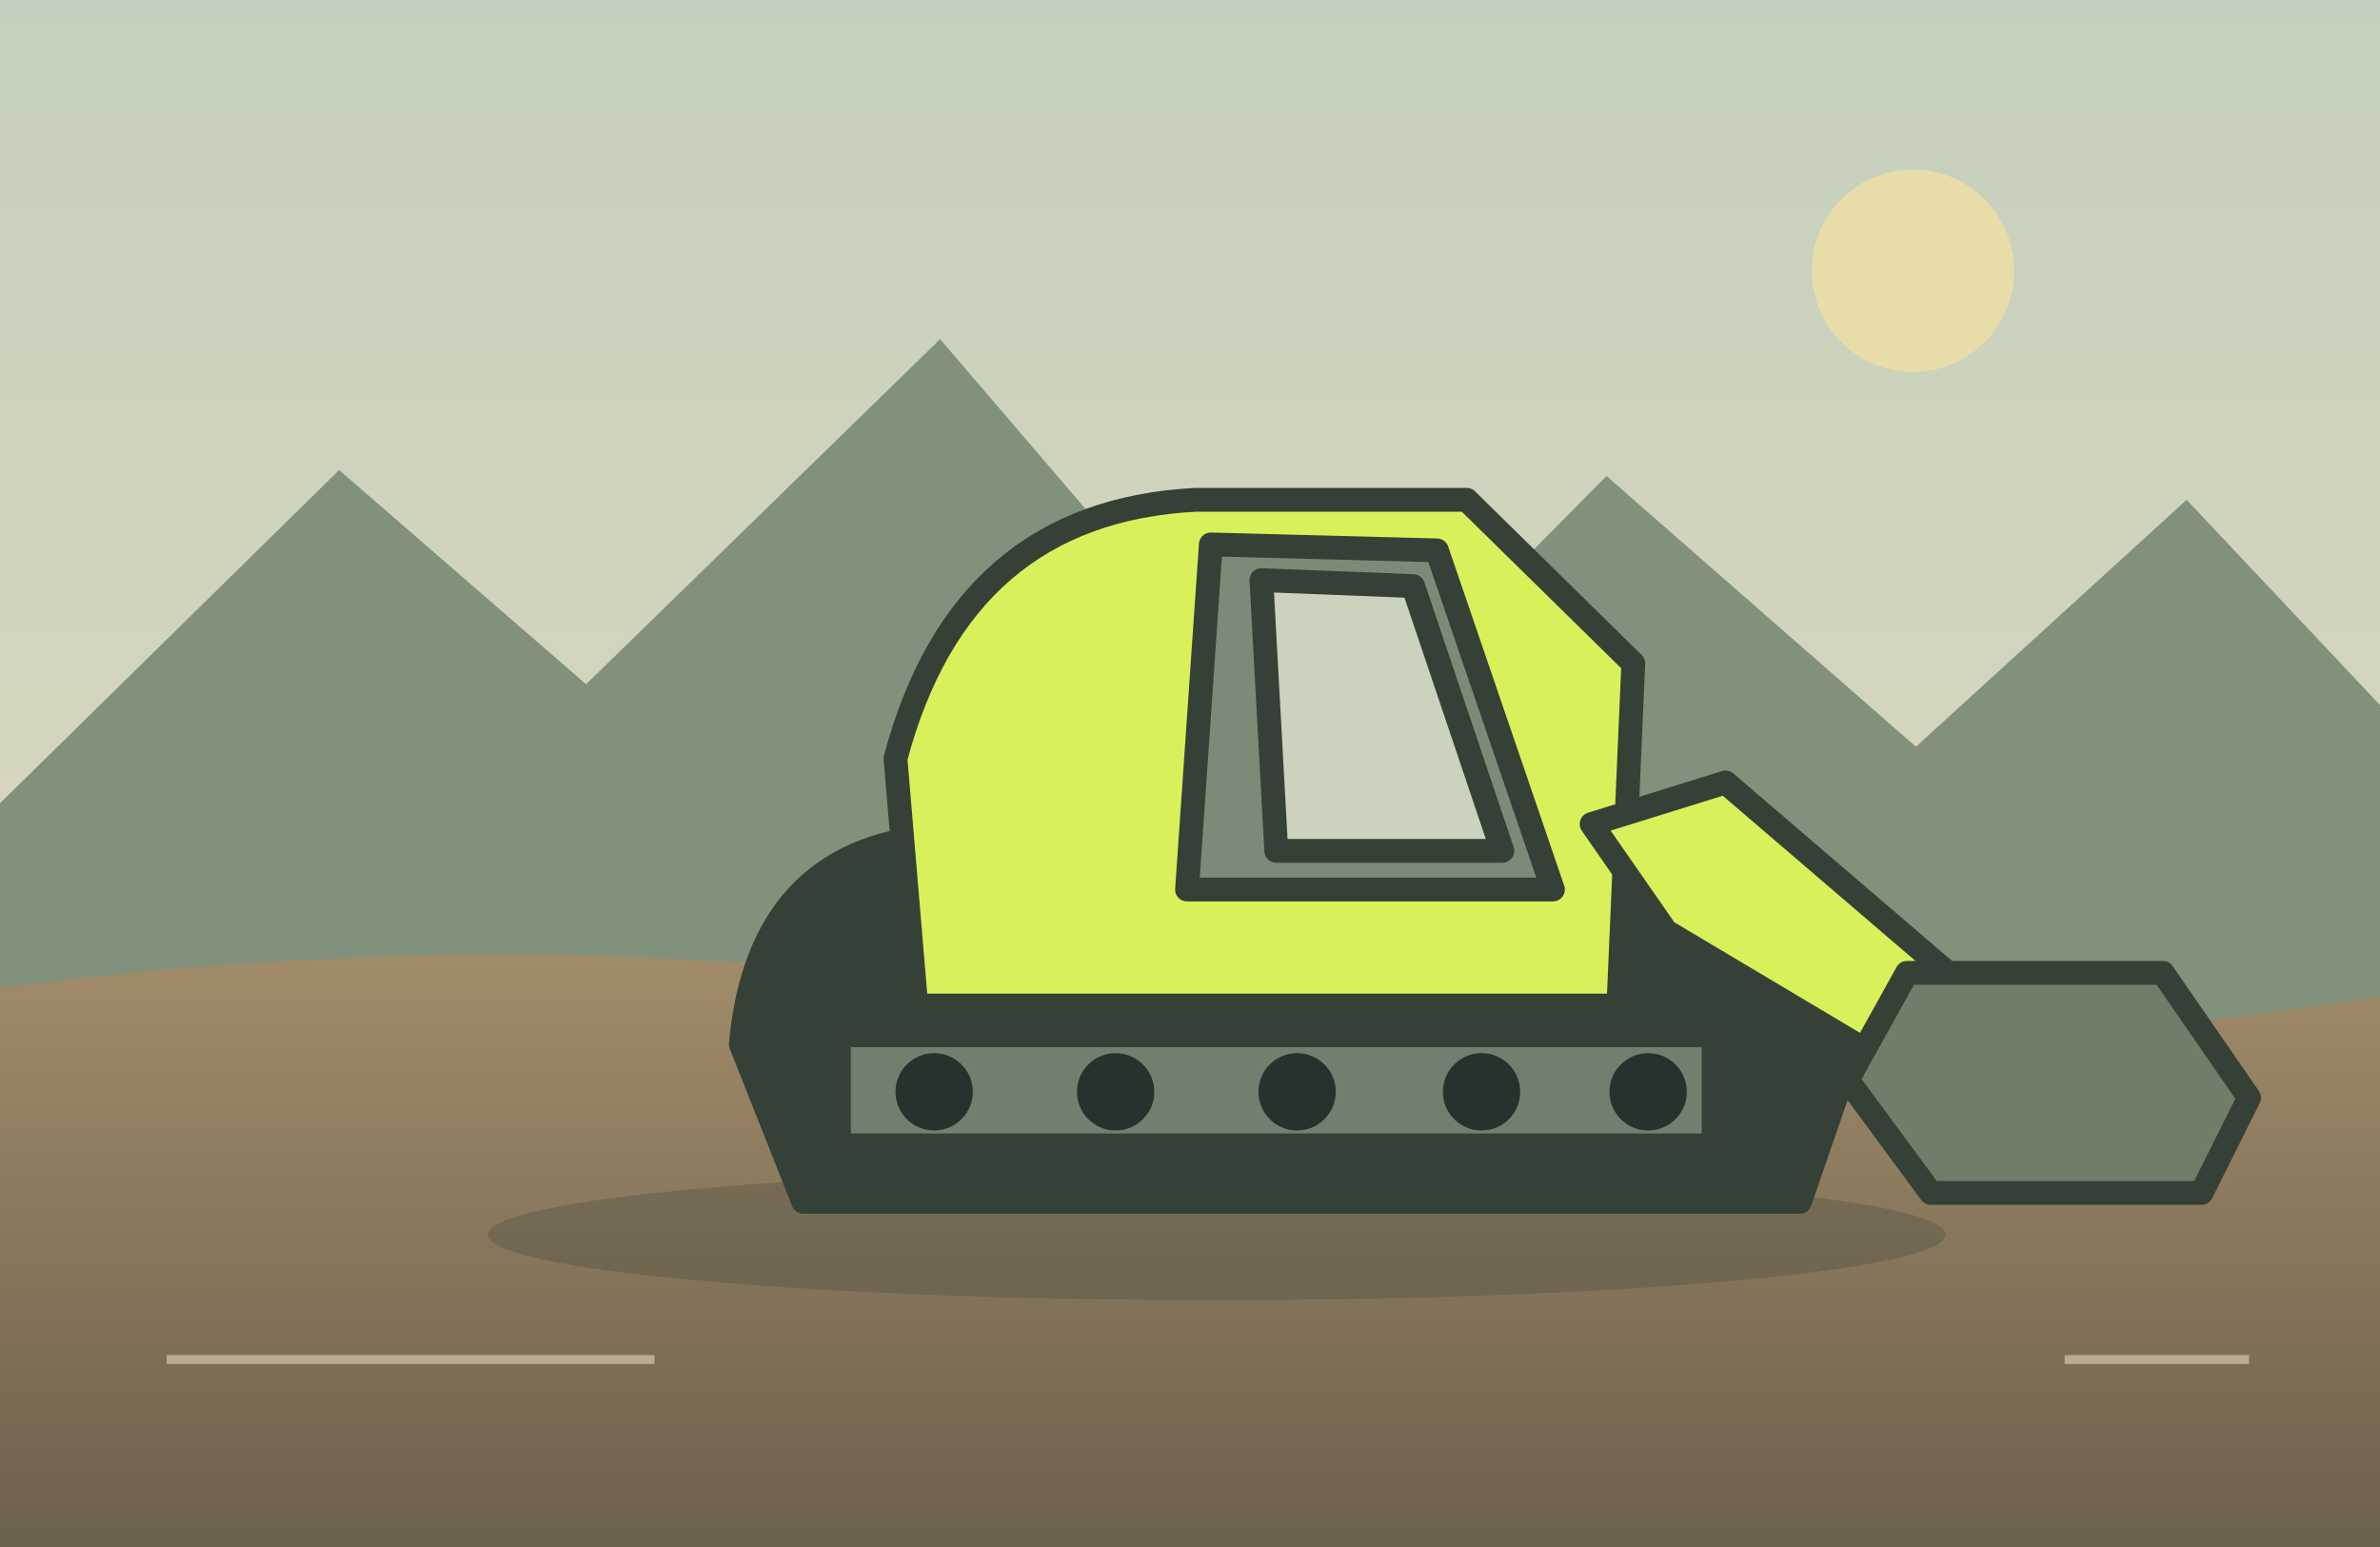
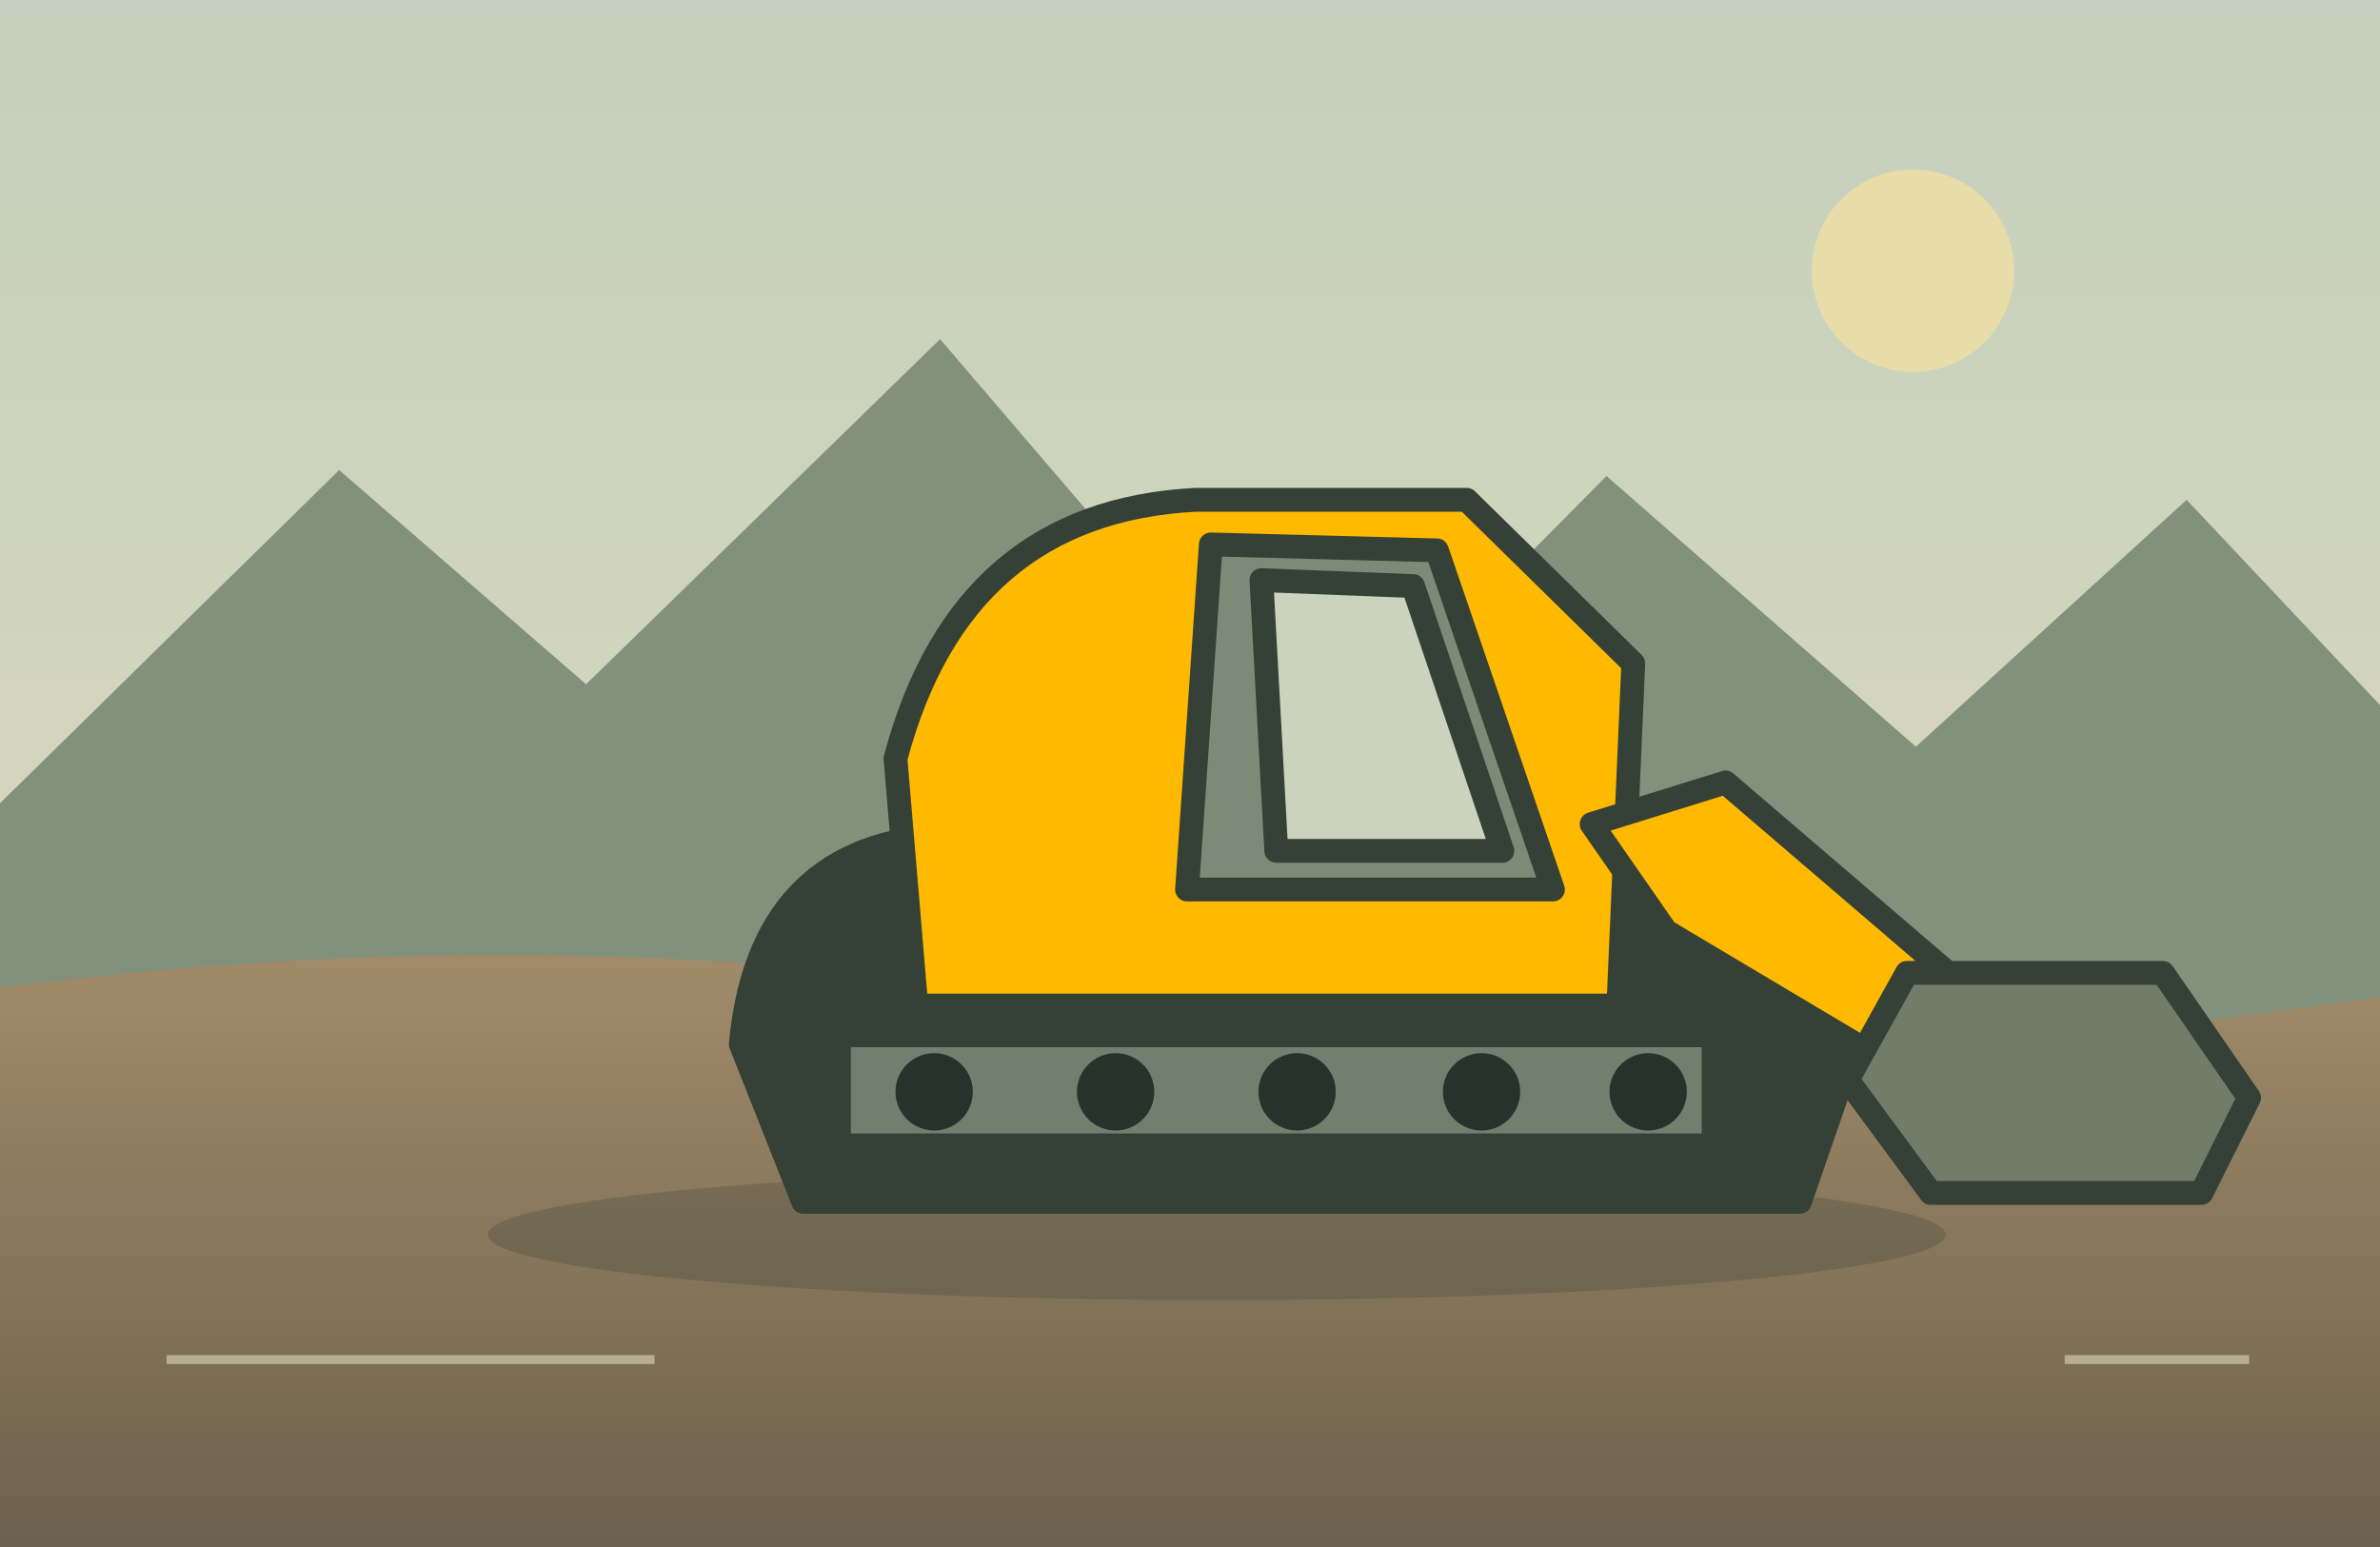
<svg xmlns="http://www.w3.org/2000/svg" viewBox="0 0 800 520" role="img" aria-labelledby="title desc">
  <defs>
    <linearGradient id="sky" x2="0" y2="1">
      <stop stop-color="#c4d0bd" />
      <stop offset="1" stop-color="#e5dbbd" />
    </linearGradient>
    <linearGradient id="ground" x2="0" y2="1">
      <stop stop-color="#a18b69" />
      <stop offset="1" stop-color="#6c614d" />
    </linearGradient>
  </defs>
  <path fill="url(#sky)" d="M0 0h800v520H0z" />
  <circle cx="643" cy="91" r="34" fill="#e8dda9" />
  <path fill="#82917c" d="m0 270 114-112 83 72 119-116 125 146 99-100 104 91 91-83 65 69v122H0z" />
  <path fill="url(#ground)" d="M0 332q195-25 380 7t420-4v185H0z" />
  <ellipse cx="409" cy="415" rx="245" ry="22" fill="#323c32" opacity=".25" />
  <g stroke="#354136" stroke-width="8" stroke-linejoin="round" stroke-linecap="round">
    <path fill="#344238" d="M249 351q6-65 65-70h252q46 4 58 68l-19 55H270z" />
    <path fill="#70806f" d="M282 348h294v37H282z" />
-     <path fill="#d8f15b" d="M301 255q22-83 101-87h91l56 55-5 115H308z" />
+     <path fill="#ffb900" d="M301 255q22-83 101-87h91l56 55-5 115H308z" />
    <path fill="#7b8b78" d="m407 183 76 2 39 114H399z" />
    <path fill="#cbd2bd" d="m424 195 51 2 30 89h-76z" />
-     <path fill="#d8f15b" d="m535 277 45-14 84 72-15 31-89-53z" />
+     <path fill="#ffb900" d="m535 277 45-14 84 72-15 31-89-53z" />
    <path fill="#717c69" d="M641 327h86l29 42-16 32h-91l-28-38z" />
  </g>
  <g fill="#26332c">
    <circle cx="314" cy="367" r="13" />
    <circle cx="375" cy="367" r="13" />
    <circle cx="436" cy="367" r="13" />
    <circle cx="498" cy="367" r="13" />
    <circle cx="554" cy="367" r="13" />
  </g>
  <path fill="none" stroke="#f2ead2" stroke-width="3" opacity=".5" d="M56 457h164m474 0h62" />
</svg>
